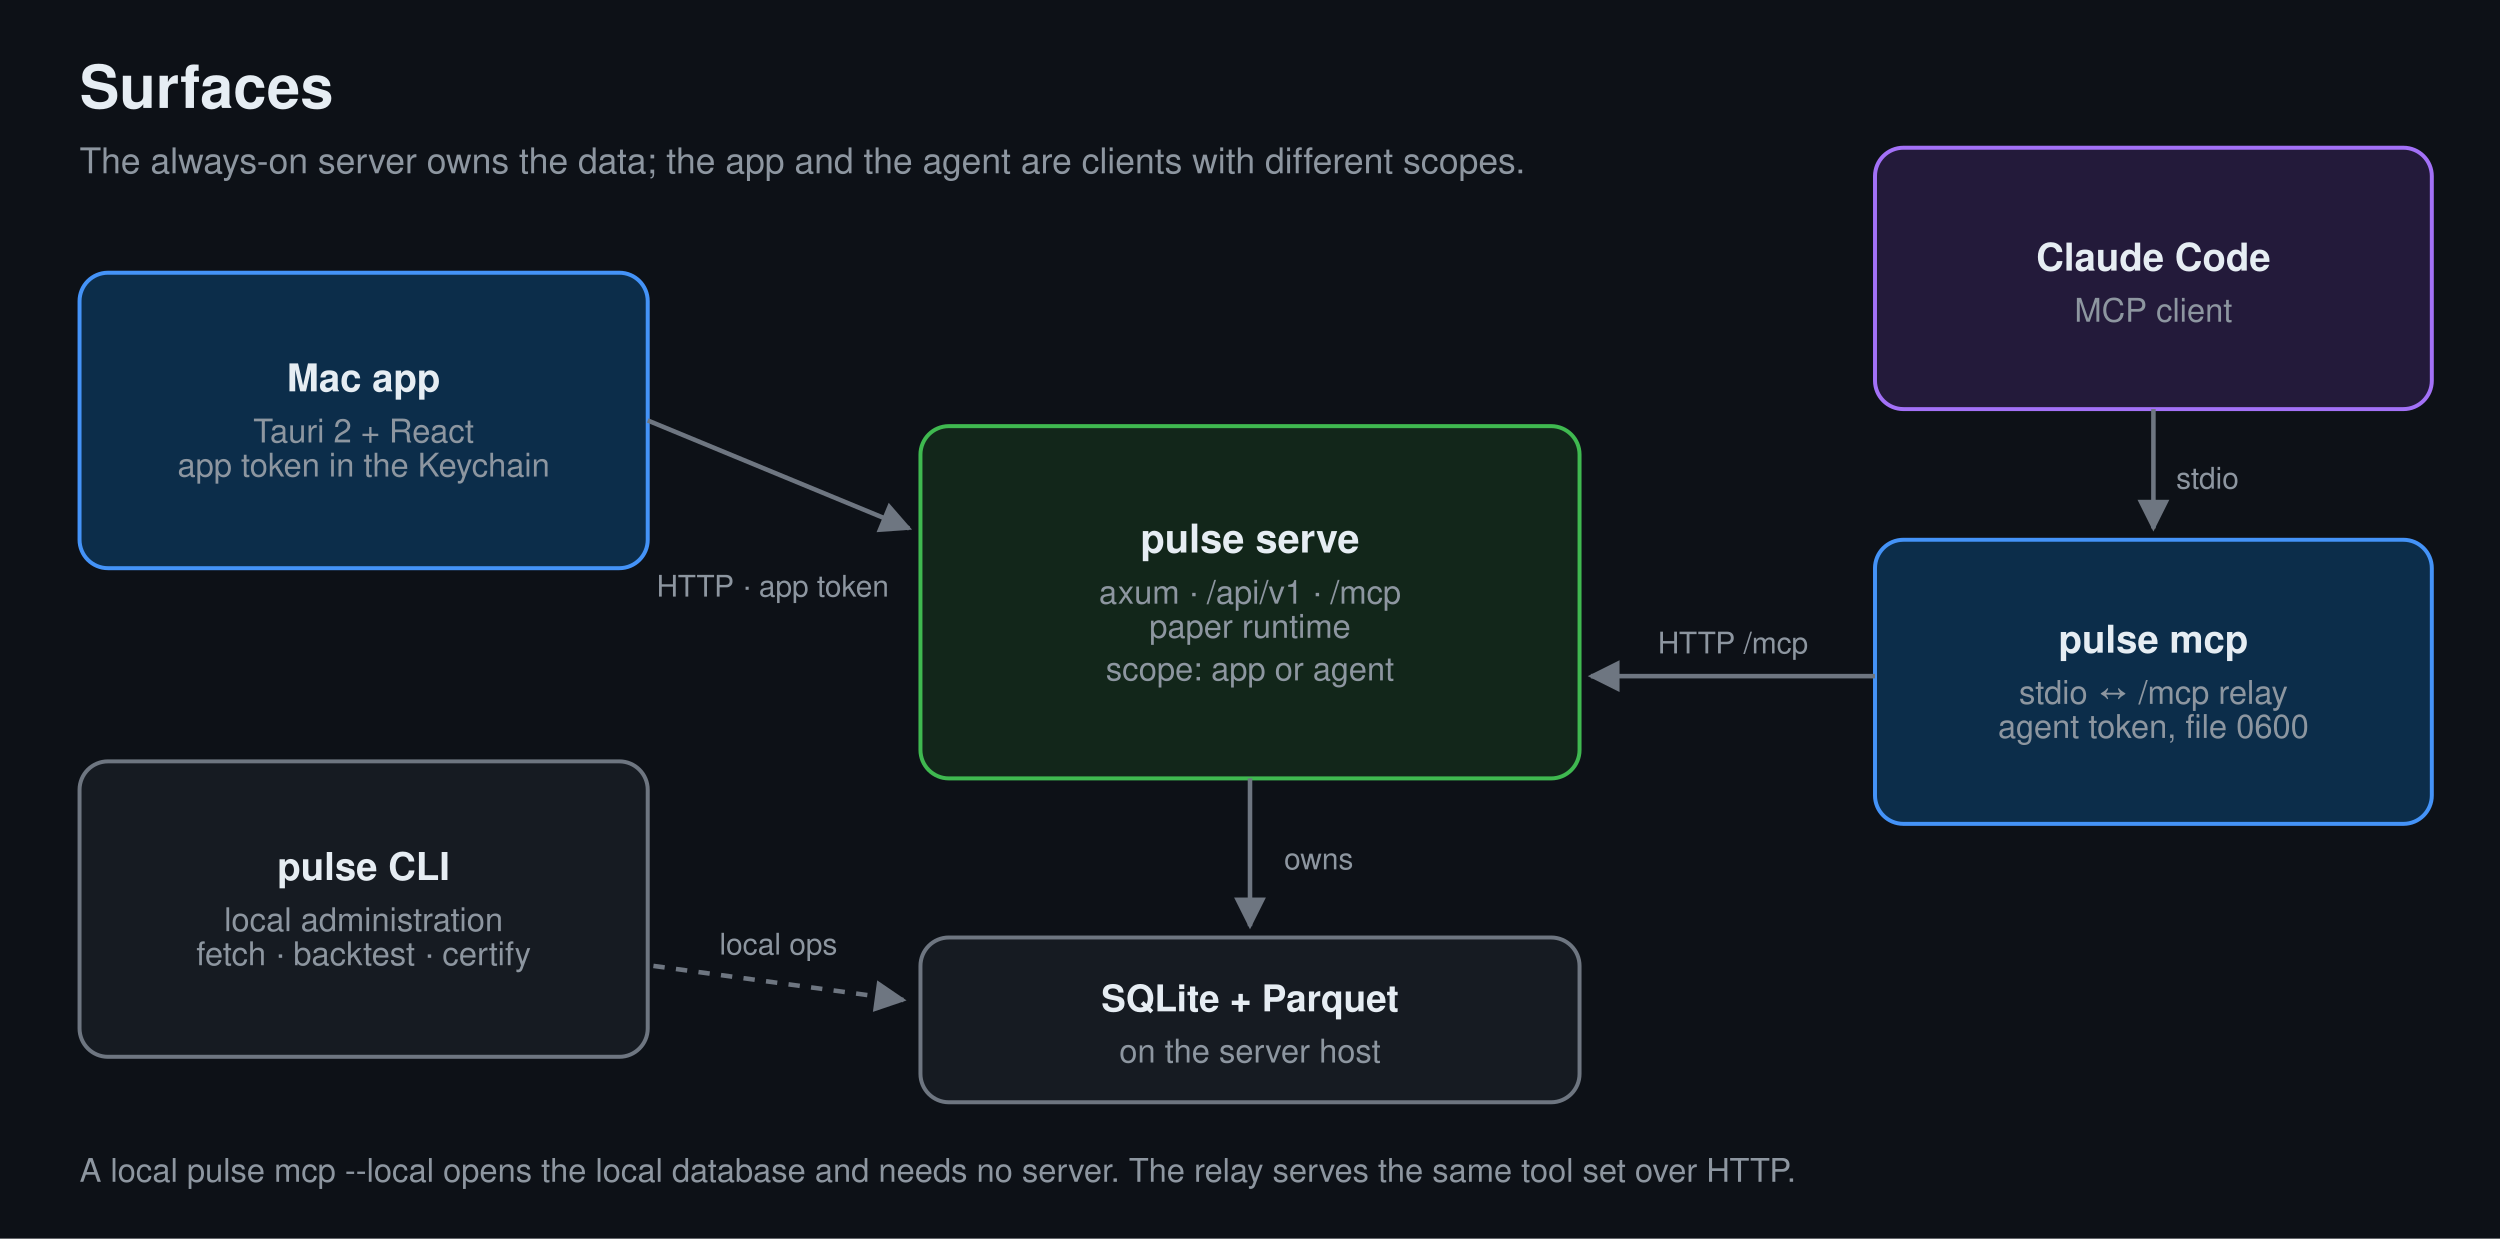
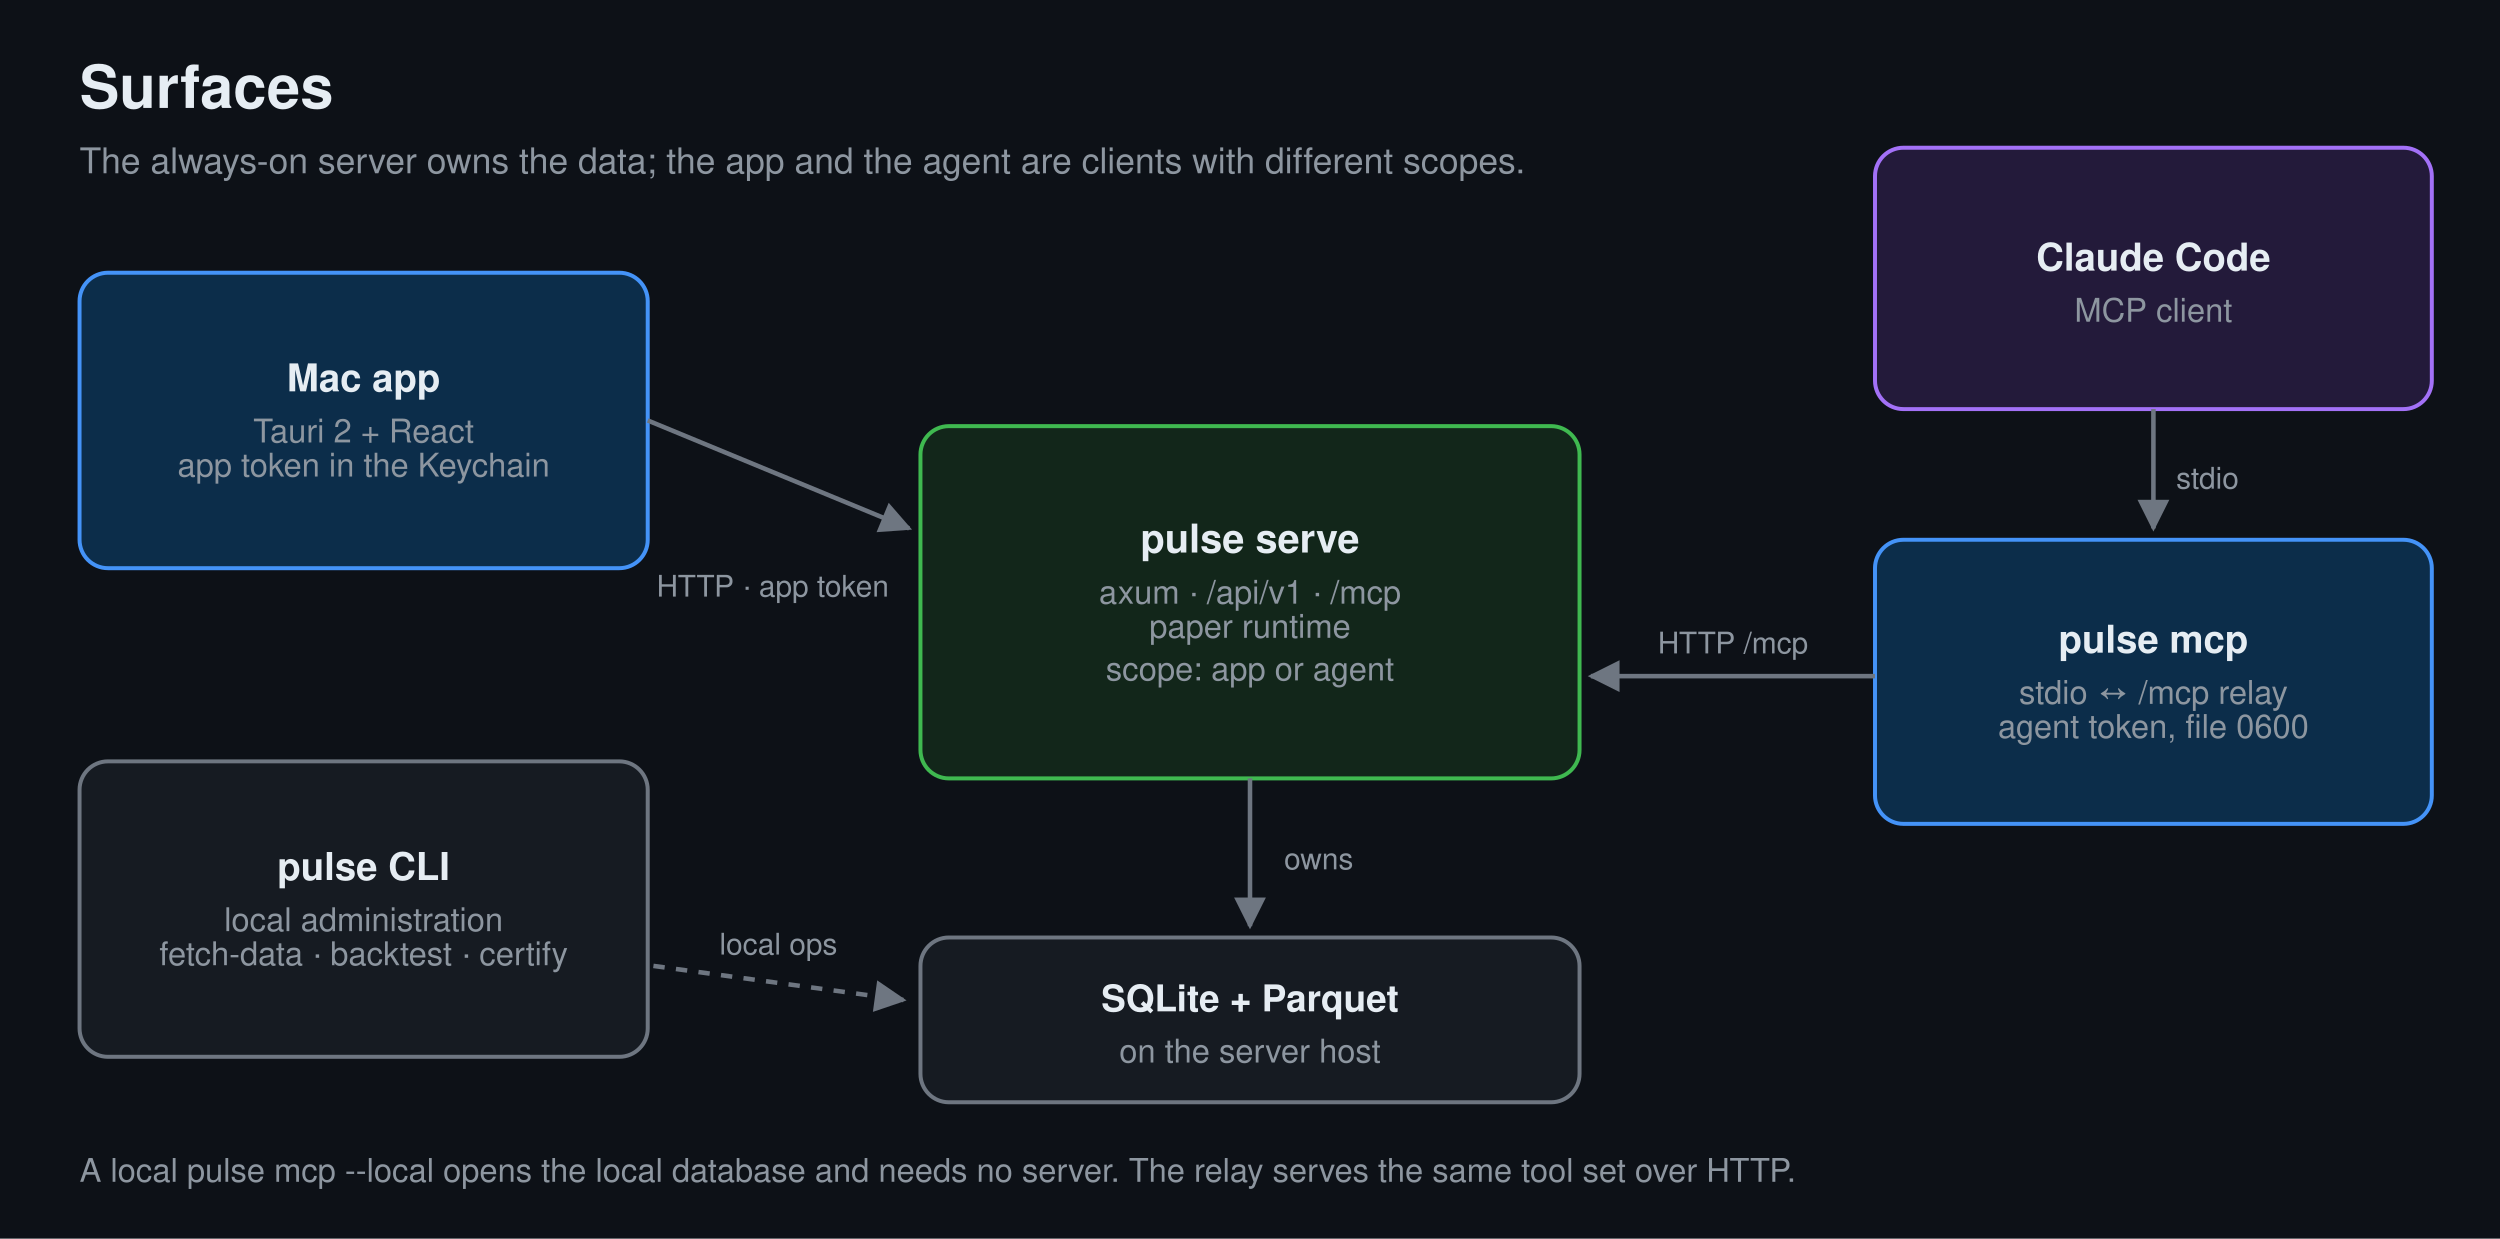
<svg xmlns="http://www.w3.org/2000/svg" viewBox="0 0 880 436" width="880" height="436" role="img" aria-label="The Mac app talks HTTP to pulse serve with an app token from the Keychain; Claude Code talks MCP to pulse mcp, which relays to the server's /mcp with an agent token; the server owns SQLite, Parquet and the paper runtime on one host.">
  <defs>
    <marker id="ar" viewBox="0 0 10 10" refX="9" refY="5" markerWidth="7" markerHeight="7" orient="auto-start-reverse">
      <path d="M0 0L10 5L0 10z" fill="#6e7681" />
-     </marker>
-     <marker id="arA" viewBox="0 0 10 10" refX="9" refY="5" markerWidth="7" markerHeight="7" orient="auto-start-reverse">
-       <path d="M0 0L10 5L0 10z" fill="#4493f8" />
-     </marker>
-     <marker id="arO" viewBox="0 0 10 10" refX="9" refY="5" markerWidth="7" markerHeight="7" orient="auto-start-reverse">
-       <path d="M0 0L10 5L0 10z" fill="#3fb950" />
    </marker>
  </defs>
  <rect width="880" height="436" fill="#0d1117" />
  <text x="28" y="38" font-family="-apple-system, 'Segoe UI', Helvetica, Arial, sans-serif" font-size="21" font-weight="700" fill="#e6edf3" text-anchor="start" opacity="1.0">Surfaces</text>
  <text x="28" y="61" font-family="-apple-system, 'Segoe UI', Helvetica, Arial, sans-serif" font-size="12.5" font-weight="400" fill="#8d96a0" text-anchor="start" opacity="1.0">The always-on server owns the data; the app and the agent are clients with different scopes.</text>
  <rect x="28" y="96" width="200" height="104" rx="10" fill="#0c2d4a" stroke="#4493f8" stroke-width="1.4" />
  <text x="128.0" y="137.75" font-family="-apple-system, 'Segoe UI', Helvetica, Arial, sans-serif" font-size="13.5" font-weight="600" fill="#e6edf3" text-anchor="middle" opacity="1.0">Mac app</text>
  <text x="128.0" y="155.75" font-family="-apple-system, 'Segoe UI', Helvetica, Arial, sans-serif" font-size="11.5" font-weight="400" fill="#8d96a0" text-anchor="middle" opacity="1.0">Tauri 2 + React</text>
  <text x="128.0" y="167.75" font-family="-apple-system, 'Segoe UI', Helvetica, Arial, sans-serif" font-size="11.5" font-weight="400" fill="#8d96a0" text-anchor="middle" opacity="1.0">app token in the Keychain</text>
  <rect x="28" y="268" width="200" height="104" rx="10" fill="#161b22" stroke="#6e7681" stroke-width="1.4" />
  <text x="128.0" y="309.75" font-family="-apple-system, 'Segoe UI', Helvetica, Arial, sans-serif" font-size="13.5" font-weight="600" fill="#e6edf3" text-anchor="middle" opacity="1.0">pulse CLI</text>
  <text x="128.0" y="327.75" font-family="-apple-system, 'Segoe UI', Helvetica, Arial, sans-serif" font-size="11.5" font-weight="400" fill="#8d96a0" text-anchor="middle" opacity="1.0">local administration</text>
-   <text x="128.0" y="339.75" font-family="-apple-system, 'Segoe UI', Helvetica, Arial, sans-serif" font-size="11.5" font-weight="400" fill="#8d96a0" text-anchor="middle" opacity="1.0">fetch · backtest · certify</text>
+   <text x="128.0" y="339.75" font-family="-apple-system, 'Segoe UI', Helvetica, Arial, sans-serif" font-size="11.5" font-weight="400" fill="#8d96a0" text-anchor="middle" opacity="1.0">fetch-data · backtest · certify</text>
  <rect x="324" y="150" width="232" height="124" rx="10" fill="#12261a" stroke="#3fb950" stroke-width="1.4" />
  <text x="440.0" y="194.5" font-family="-apple-system, 'Segoe UI', Helvetica, Arial, sans-serif" font-size="14" font-weight="600" fill="#e6edf3" text-anchor="middle" opacity="1.0">pulse serve</text>
  <text x="440.0" y="212.5" font-family="-apple-system, 'Segoe UI', Helvetica, Arial, sans-serif" font-size="11.5" font-weight="400" fill="#8d96a0" text-anchor="middle" opacity="1.0">axum · /api/v1 · /mcp</text>
  <text x="440.0" y="224.5" font-family="-apple-system, 'Segoe UI', Helvetica, Arial, sans-serif" font-size="11.5" font-weight="400" fill="#8d96a0" text-anchor="middle" opacity="1.0">paper runtime</text>
  <text x="440.0" y="239.5" font-family="-apple-system, 'Segoe UI', Helvetica, Arial, sans-serif" font-size="11.5" font-weight="400" fill="#8d96a0" text-anchor="middle" opacity="1.0">scope: app or agent</text>
  <rect x="324" y="330" width="232" height="58" rx="10" fill="#161b22" stroke="#6e7681" stroke-width="1.4" />
  <text x="440.0" y="356.0" font-family="-apple-system, 'Segoe UI', Helvetica, Arial, sans-serif" font-size="13" font-weight="600" fill="#e6edf3" text-anchor="middle" opacity="1.0">SQLite + Parquet</text>
  <text x="440.0" y="374.0" font-family="-apple-system, 'Segoe UI', Helvetica, Arial, sans-serif" font-size="11.5" font-weight="400" fill="#8d96a0" text-anchor="middle" opacity="1.0">on the server host</text>
  <rect x="660" y="52" width="196" height="92" rx="10" fill="#231a3a" stroke="#a371f7" stroke-width="1.4" />
  <text x="758.0" y="95.25" font-family="-apple-system, 'Segoe UI', Helvetica, Arial, sans-serif" font-size="13.5" font-weight="600" fill="#e6edf3" text-anchor="middle" opacity="1.0">Claude Code</text>
  <text x="758.0" y="113.25" font-family="-apple-system, 'Segoe UI', Helvetica, Arial, sans-serif" font-size="11.5" font-weight="400" fill="#8d96a0" text-anchor="middle" opacity="1.0">MCP client</text>
  <rect x="660" y="190" width="196" height="100" rx="10" fill="#0c2d4a" stroke="#4493f8" stroke-width="1.4" />
  <text x="758.0" y="229.75" font-family="-apple-system, 'Segoe UI', Helvetica, Arial, sans-serif" font-size="13.5" font-weight="600" fill="#e6edf3" text-anchor="middle" opacity="1.0">pulse mcp</text>
  <text x="758.0" y="247.75" font-family="-apple-system, 'Segoe UI', Helvetica, Arial, sans-serif" font-size="11.5" font-weight="400" fill="#8d96a0" text-anchor="middle" opacity="1.0">stdio ↔ /mcp relay</text>
  <text x="758.0" y="259.75" font-family="-apple-system, 'Segoe UI', Helvetica, Arial, sans-serif" font-size="11.5" font-weight="400" fill="#8d96a0" text-anchor="middle" opacity="1.0">agent token, file 0600</text>
  <line x1="228" y1="148" x2="320" y2="186" stroke="#6e7681" stroke-width="1.6" marker-end="url(#ar)" />
  <text x="272" y="210" font-family="-apple-system, 'Segoe UI', Helvetica, Arial, sans-serif" font-size="10.5" font-weight="500" fill="#8d96a0" text-anchor="middle" opacity="1.0">HTTP · app token</text>
  <line x1="230" y1="340" x2="318" y2="352" stroke="#6e7681" stroke-width="1.6" stroke-dasharray="4 4" marker-end="url(#ar)" />
  <text x="274" y="336" font-family="-apple-system, 'Segoe UI', Helvetica, Arial, sans-serif" font-size="10.5" font-weight="400" fill="#8d96a0" text-anchor="middle" opacity="1.0">local ops</text>
  <line x1="660" y1="238" x2="560" y2="238" stroke="#6e7681" stroke-width="1.6" marker-end="url(#ar)" />
  <text x="610" y="230" font-family="-apple-system, 'Segoe UI', Helvetica, Arial, sans-serif" font-size="10.5" font-weight="500" fill="#8d96a0" text-anchor="middle" opacity="1.0">HTTP /mcp</text>
  <line x1="758" y1="144" x2="758" y2="186" stroke="#6e7681" stroke-width="1.6" marker-end="url(#ar)" />
  <text x="766" y="172" font-family="-apple-system, 'Segoe UI', Helvetica, Arial, sans-serif" font-size="10.5" font-weight="400" fill="#8d96a0" text-anchor="start" opacity="1.0">stdio</text>
  <line x1="440" y1="274" x2="440" y2="326" stroke="#6e7681" stroke-width="1.6" marker-end="url(#ar)" />
  <text x="452" y="306" font-family="-apple-system, 'Segoe UI', Helvetica, Arial, sans-serif" font-size="10.5" font-weight="400" fill="#8d96a0" text-anchor="start" opacity="1.0">owns</text>
  <text x="28" y="416" font-family="-apple-system, 'Segoe UI', Helvetica, Arial, sans-serif" font-size="11.5" font-weight="400" fill="#8d96a0" text-anchor="start" opacity="1.0">A local pulse mcp --local opens the local database and needs no server. The relay serves the same tool set over HTTP.</text>
</svg>
